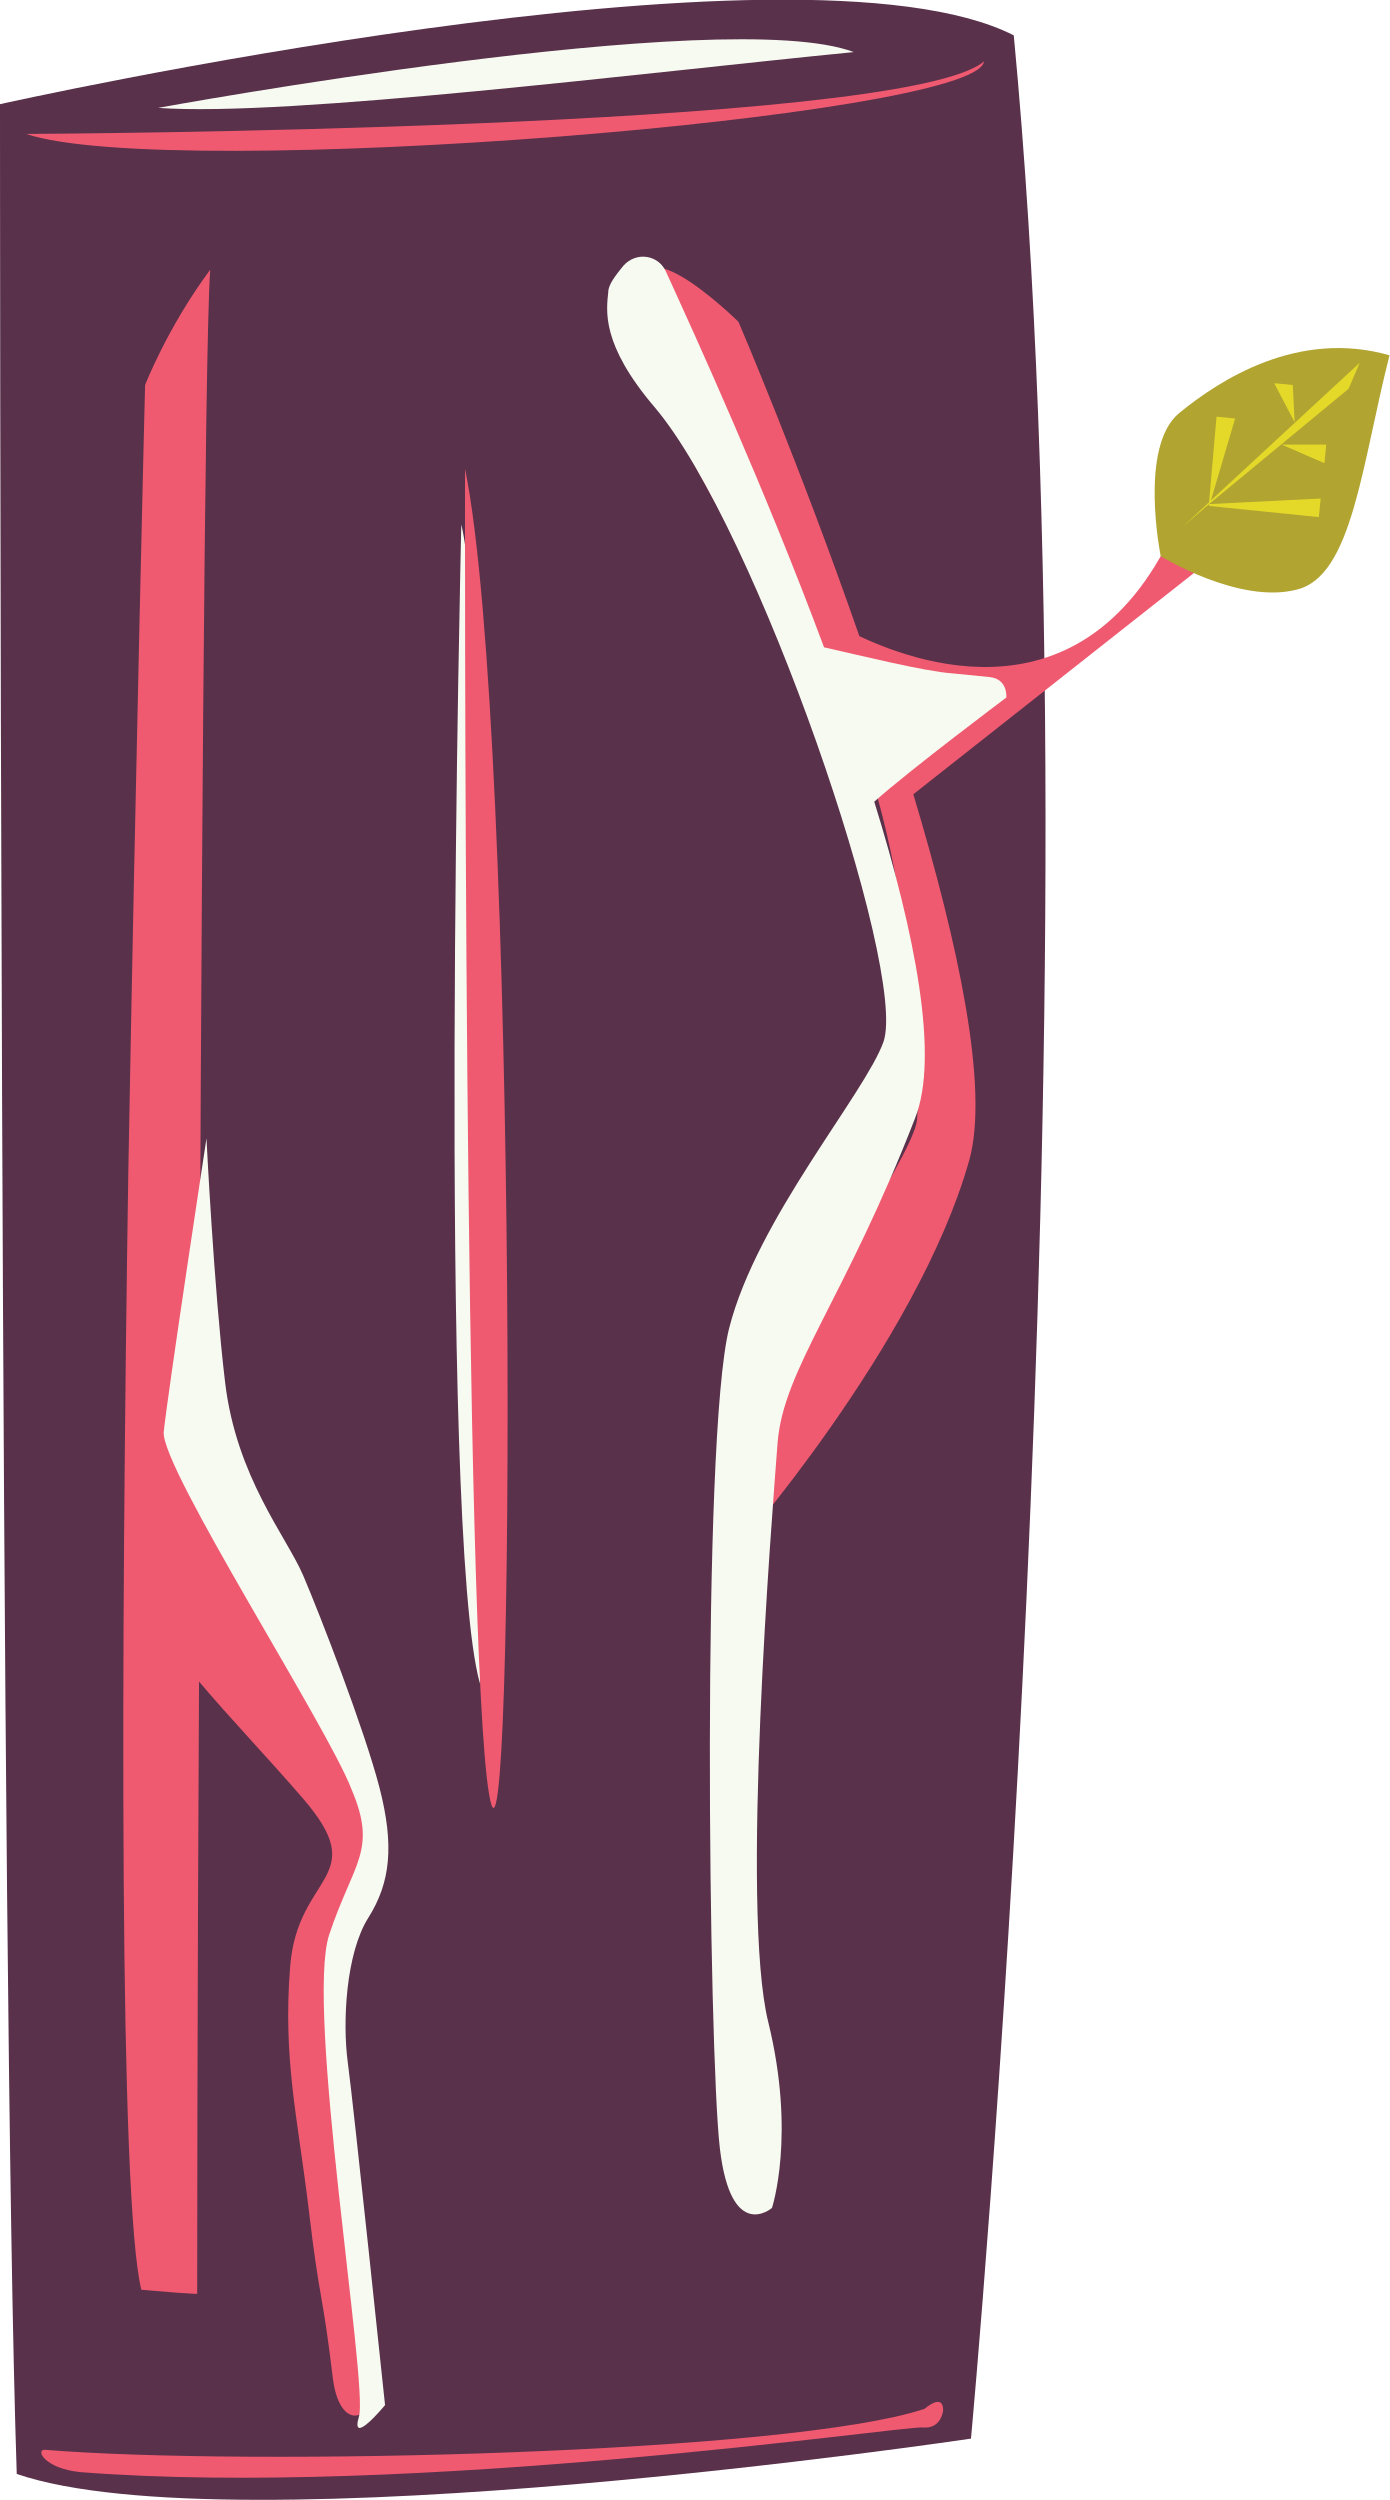
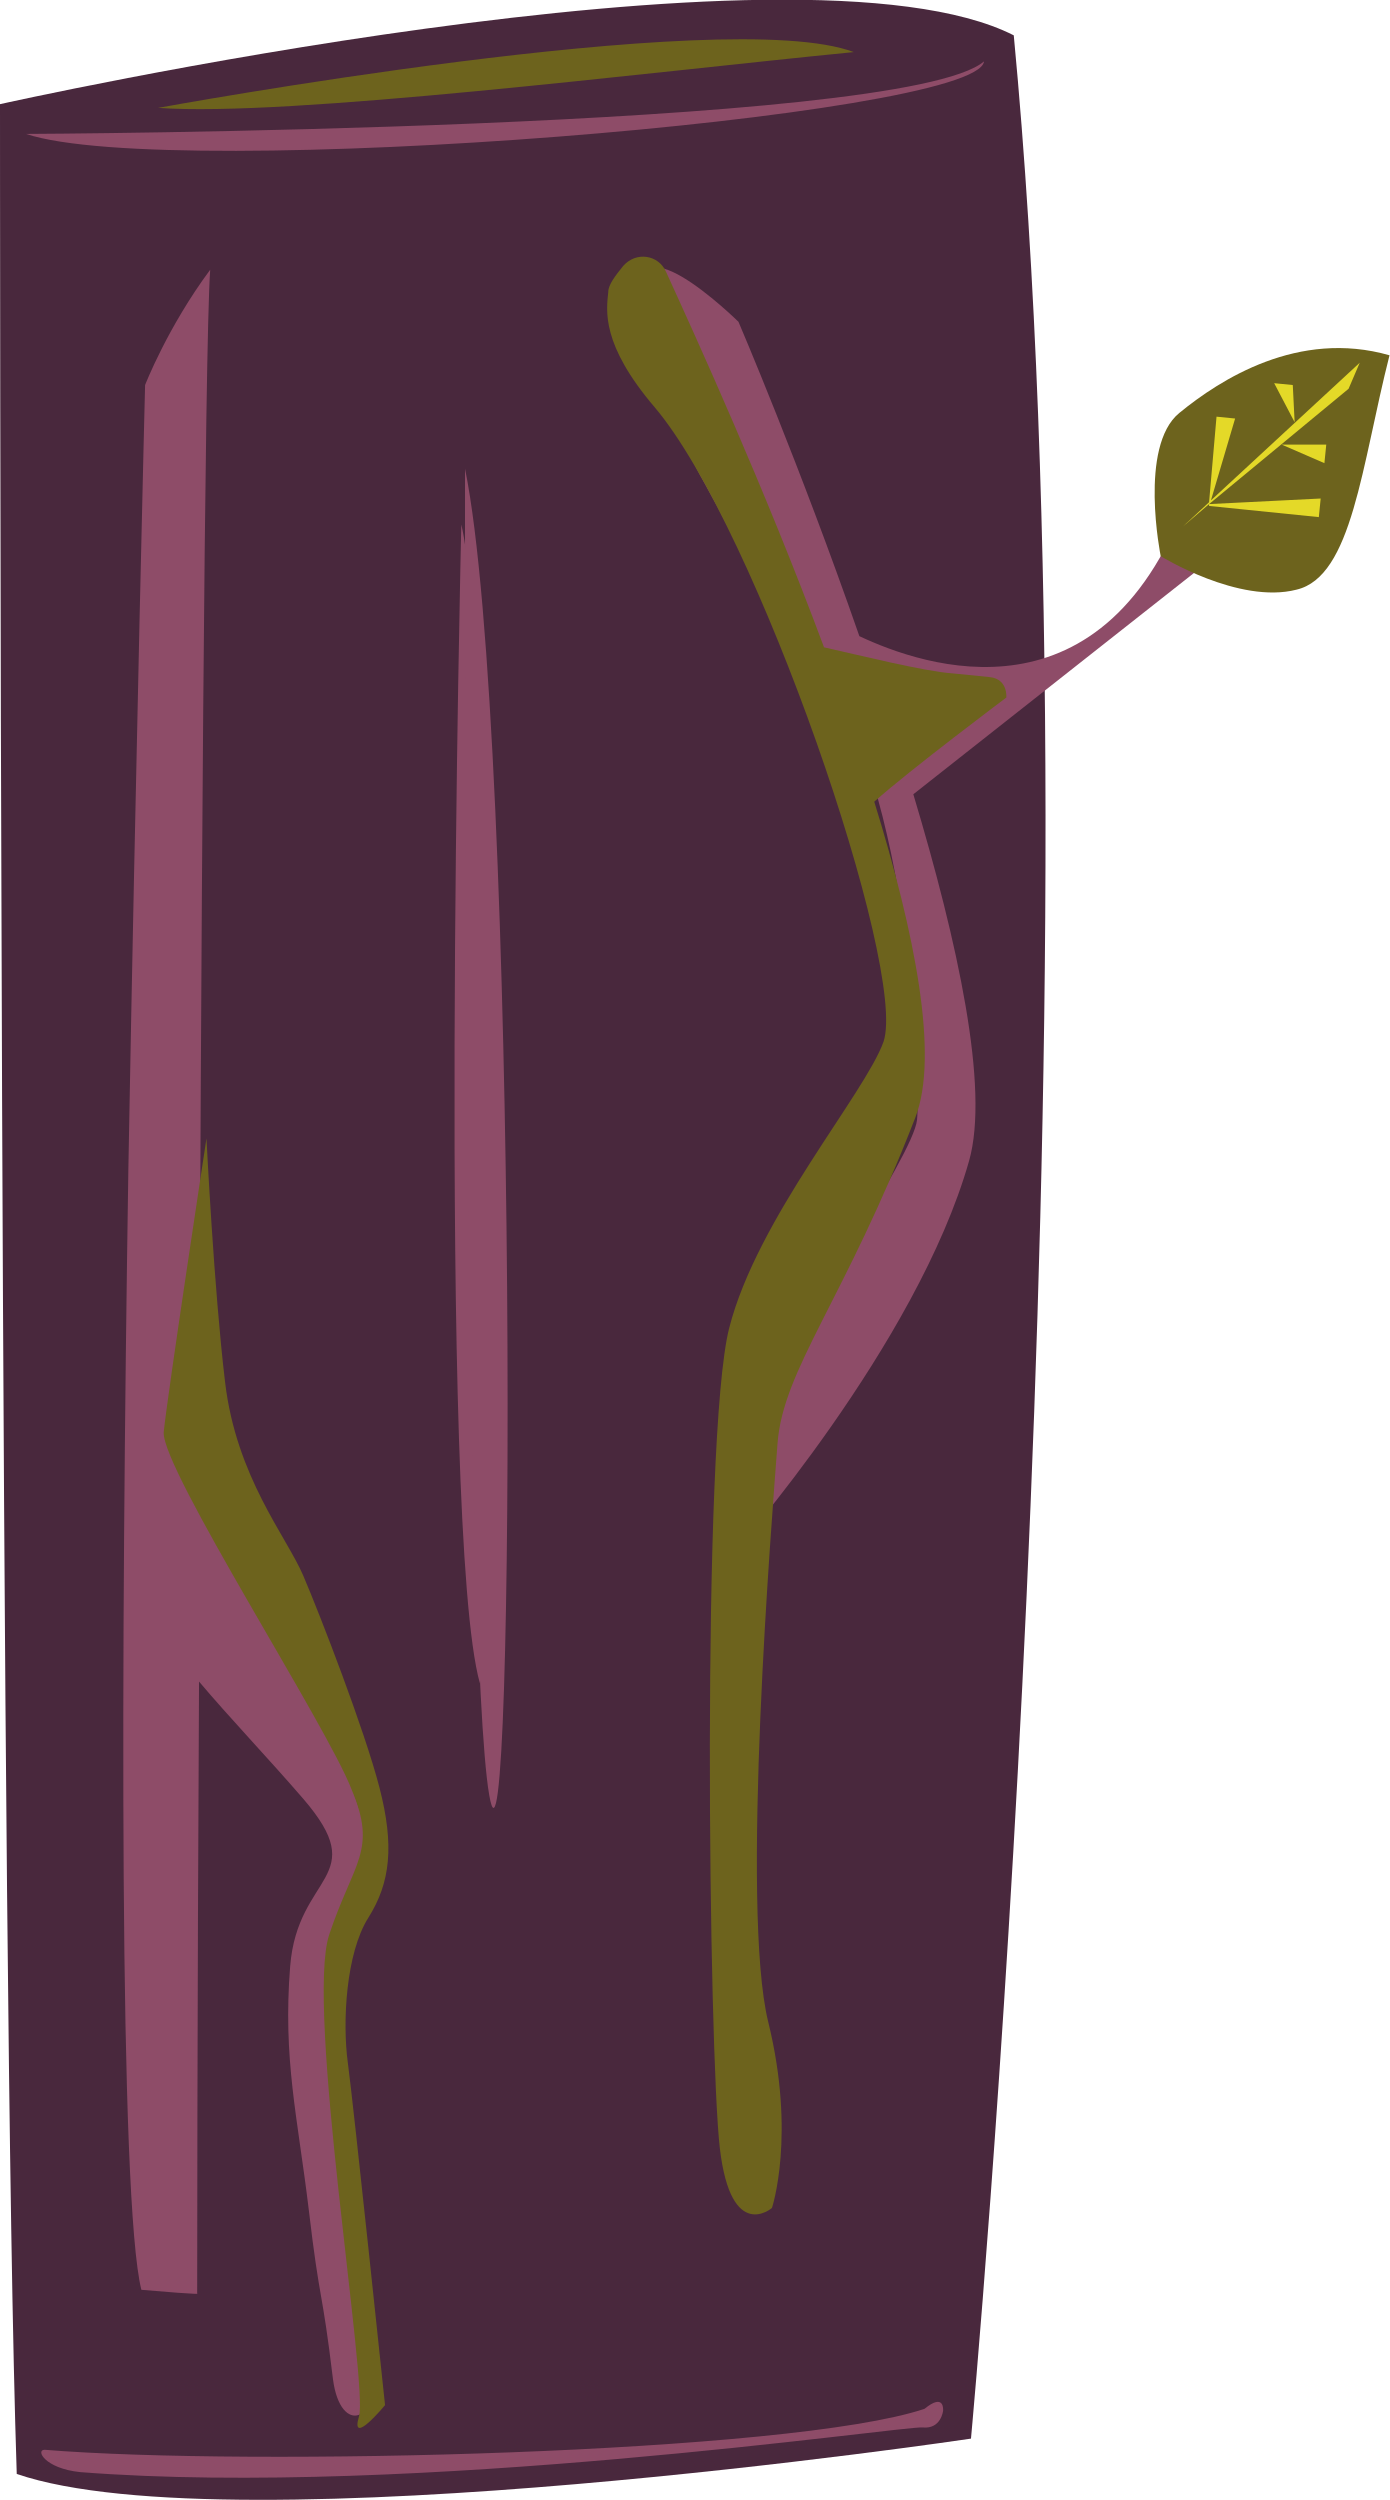
- <svg xmlns="http://www.w3.org/2000/svg" version="1.0" id="Layer_1" x="0px" y="0px" viewBox="0 0 74.7 134.4" style="enable-background:new 0 0 74.7 134.4;" xml:space="preserve">
+ <svg xmlns="http://www.w3.org/2000/svg" version="1.1" x="0px" y="0px" viewBox="0 0 74.7 134.4" style="enable-background:new 0 0 74.7 134.4;" xml:space="preserve">
  <style type="text/css">
- 	.st0{fill:#59314B;}
- 	.st1{fill:#EF5A70;}
- 	.st2{fill:#B1A431;}
+ 	.st0{fill:#49283D;}
+ 	.st1{fill:#8E4C68;}
+ 	.st2{fill:#6D631D;}
	.st3{fill:#E4D928;}
- 	.st4{fill:#F7FAF1;}
</style>
-   <path class="st0" d="M0,5.6c0,0,42.9-9.6,54.5-3.7c4.9,51.6-2.3,129.2-2.3,129.2s-39.6,5.9-51.3,1.9C0,105.9,0,5.6,0,5.6z" />
-   <path class="st1" d="M64.7,30.4c0,0,0,0-0.7-4.1c-4.5,13-14.4,9.5-17.8,7.9C43,25,39.7,17.3,39.7,17.3s-6.4-6.3-5-0.4  c1.5,6.1,2.3,7.5,3.3,9.3c1.8,3.2,0.8,2.1,5.9,9.2c5.1,7.1,5.6,22.9,5.4,24.8c-0.2,2-6.9,11.5-8.3,15.4s-1.6,7.9-1.6,7.9  s9.9-11.2,12.7-21.1c1.1-3.9-0.6-11.7-3-19.7L64.7,30.4z" />
-   <path class="st2" d="M62.4,29.9c0,0-1.2-5.9,1-7.7s6.4-4.5,11.3-3.1c-1.5,5.9-2,11.9-5,12.6C66.6,32.5,62.4,29.9,62.4,29.9z" />
-   <path class="st1" d="M1.4,7.2c0,0,47.2-0.2,51.5-3.9C52.6,6.3,9.2,9.8,1.4,7.2z" />
-   <g>
-     <polygon class="st3" points="65.1,26.9 66.4,22.5 65.4,22.4 65,27 63.6,28.3 65,27.1 65,27.4 65,27.2 70.9,27.8 71,26.8 65,27.1    65,27.1 72.5,20.9 73.1,19.5  " />
-     <polygon class="st3" points="71.2,24.9 71.3,23.9 68.9,23.9  " />
-     <polygon class="st3" points="69.5,20.7 68.5,20.6 69.6,22.7  " />
+   <g id="Layer_1">
+     <path class="st0" d="M0,5.6c0,0,42.9-9.6,54.5-3.7c4.9,51.6-2.3,129.2-2.3,129.2S12.6,137,0.9,133C0,105.9,0,5.6,0,5.6z" />
+     <path class="st1" d="M64.7,30.4c0,0,0,0-0.7-4.1c-4.5,13-14.4,9.5-17.8,7.9C43,25,39.7,17.3,39.7,17.3s-6.4-6.3-5-0.4   c1.5,6.1,2.3,7.5,3.3,9.3c1.8,3.2,0.8,2.1,5.9,9.2s5.6,22.9,5.4,24.8c-0.2,2-6.9,11.5-8.3,15.4s-1.6,7.9-1.6,7.9   s9.9-11.2,12.7-21.1c1.1-3.9-0.6-11.7-3-19.7L64.7,30.4z" />
+     <path class="st2" d="M62.4,29.9c0,0-1.2-5.9,1-7.7c2.2-1.8,6.4-4.5,11.3-3.1c-1.5,5.9-2,11.9-5,12.6C66.6,32.5,62.4,29.9,62.4,29.9   z" />
+     <path class="st1" d="M1.4,7.2c0,0,47.2-0.2,51.5-3.9C52.6,6.3,9.2,9.8,1.4,7.2z" />
+     <g>
+       <polygon class="st3" points="65.1,26.9 66.4,22.5 65.4,22.4 65,27 63.6,28.3 65,27.1 65,27.4 65,27.2 70.9,27.8 71,26.8 65,27.1     65,27.1 72.5,20.9 73.1,19.5   " />
+       <polygon class="st3" points="71.2,24.9 71.3,23.9 68.9,23.9   " />
+       <polygon class="st3" points="69.5,20.7 68.5,20.6 69.6,22.7   " />
+     </g>
+     <path class="st2" d="M8.5,5.8c0,0,30.5-5.6,37.4-3C34.7,3.9,15.5,6.3,8.5,5.8z" />
+     <path class="st2" d="M54.1,37.5c0,0,0.1-1-0.9-1.1s0,0-2-0.2c-1.5-0.1-5.1-1-6.9-1.4c-3.2-8.6-6.9-16.7-8.5-20.2   c-0.4-0.9-1.6-1.1-2.3-0.3c-0.4,0.5-0.8,1-0.8,1.4c-0.1,1-0.4,2.8,2.5,6.2c5.5,6.5,13.6,30.2,12.3,34.1c-1,2.8-6.8,9.5-8.3,15.4   c-1.5,5.9-1.1,39-0.5,44.1s2.8,3.2,2.8,3.2s1.3-3.9-0.2-10s0.2-27.1,0.5-31.1s3.6-7.7,7.4-17.5c1.3-3.3,0-9.9-2.2-17   C48.9,41.4,54.1,37.5,54.1,37.5z" />
+     <path class="st1" d="M18.2,109.9c-1.4-8.1,3.5-5.7,1-13c-1.7-5-6-12.6-8.5-16.8c0.1-28.5,0.3-61.4,0.6-65.6   c-2.3,3.1-3.5,6.2-3.5,6.2S7.3,40.6,6.9,62.9c-0.4,26-0.5,55.4,0.7,60.2c3.5,0.3,3,0.2,3,0.2s0-14.5,0.1-32.9   c1.6,1.9,3.7,4.1,5.6,6.3c3.7,4.3-0.3,4-0.7,9c-0.4,5,0.4,8.1,1,13.1c0.6,5.1,0.7,4.1,1.3,9.1c0.4,3.1,2.6,2.3,2.1-0.8   C19.2,123,19.6,118,18.2,109.9z" />
+     <path class="st1" d="M2.4,131.7c11,0.9,40.1,0.2,47.3-2.2c1.1-0.9,1,0.1,1,0.1s-0.1,1-1.1,0.9s-27.4,3.8-45.3,2.4   C2.4,132.7,1.9,131.7,2.4,131.7z" />
+     <path class="st2" d="M11.1,61.2c0,0,0.4,8.1,1,13.1c0.6,5.1,3.3,8.3,4.2,10.4c0.9,2.1,3.3,8.3,4.1,11.4c0.8,3.1,0.6,5.1-0.6,7   s-1.4,5.6-1.1,7.8c0.3,2.2,2,18.4,2,18.4s-1.9,2.3-1.4,0.6s-2.9-22-1.6-25.9s2.6-4.5,1.2-7.8C17.6,92.8,8.7,79,8.8,77   C9,75,11.1,61.2,11.1,61.2z" />
+     <path class="st1" d="M24.8,28.2c0,0-1.3,54.1,1,62.3C26.7,79.5,26.3,34.3,24.8,28.2z" />
+     <path class="st1" d="M25,25.2c0,0-0.1,63.2,1.3,71.3C27.7,104.6,27.9,39.4,25,25.2z" />
  </g>
-   <path class="st4" d="M8.5,5.8c0,0,30.5-5.6,37.4-3C34.7,3.9,15.5,6.3,8.5,5.8z" />
-   <path class="st4" d="M54.1,37.5c0,0,0.1-1-0.9-1.1c-1-0.1,0,0-2-0.2c-1.5-0.1-5.1-1-6.9-1.4c-3.2-8.6-6.9-16.7-8.5-20.2  c-0.4-0.9-1.6-1.1-2.3-0.3c-0.4,0.5-0.8,1-0.8,1.4c-0.1,1-0.4,2.8,2.5,6.2c5.5,6.5,13.6,30.2,12.3,34.1c-1,2.8-6.8,9.5-8.3,15.4  c-1.5,5.9-1.1,39-0.5,44.1s2.8,3.2,2.8,3.2s1.3-3.9-0.2-10c-1.5-6.1,0.2-27.1,0.5-31.1c0.3-4,3.6-7.7,7.4-17.5c1.3-3.3,0-9.9-2.2-17  C48.9,41.4,54.1,37.5,54.1,37.5z" />
-   <path class="st1" d="M18.2,109.9c-1.4-8.1,3.5-5.7,1-13c-1.7-5-6-12.6-8.5-16.8c0.1-28.5,0.3-61.4,0.6-65.6  c-2.3,3.1-3.5,6.2-3.5,6.2S7.3,40.6,6.9,62.9c-0.4,26-0.5,55.4,0.7,60.2c3.5,0.3,3,0.2,3,0.2s0-14.5,0.1-32.9  c1.6,1.9,3.7,4.1,5.6,6.3c3.7,4.3-0.3,4-0.7,9c-0.4,5,0.4,8.1,1,13.1c0.6,5.1,0.7,4.1,1.3,9.1c0.4,3.1,2.6,2.3,2.1-0.8  C19.2,123,19.6,118,18.2,109.9z" />
-   <path class="st1" d="M2.4,131.7c11,0.9,40.1,0.2,47.3-2.2c1.1-0.9,1,0.1,1,0.1s-0.1,1-1.1,0.9c-1-0.1-27.4,3.8-45.3,2.4  C2.4,132.7,1.9,131.7,2.4,131.7z" />
-   <path class="st4" d="M11.1,61.2c0,0,0.4,8.1,1,13.1c0.6,5.1,3.3,8.3,4.2,10.4s3.3,8.3,4.1,11.4c0.8,3.1,0.6,5.1-0.6,7  c-1.2,1.9-1.4,5.6-1.1,7.8c0.3,2.2,2,18.4,2,18.4s-1.9,2.3-1.4,0.6c0.5-1.7-2.9-22-1.6-25.9c1.3-3.9,2.6-4.5,1.2-7.8  C17.6,92.8,8.7,79,8.8,77C9,75,11.1,61.2,11.1,61.2z" />
-   <path class="st4" d="M24.8,28.2c0,0-1.3,54.1,1,62.3C26.7,79.5,26.3,34.3,24.8,28.2z" />
-   <path class="st1" d="M25,25.2c0,0-0.1,63.2,1.3,71.3C27.7,104.6,27.9,39.4,25,25.2z" />
+   <g id="Laag_2">
+     <path class="st2" d="M83.9,33.8c0,0,0.3-2.2-1-2C83.2,33.2,83.7,34,83.9,33.8z" />
+   </g>
</svg>
